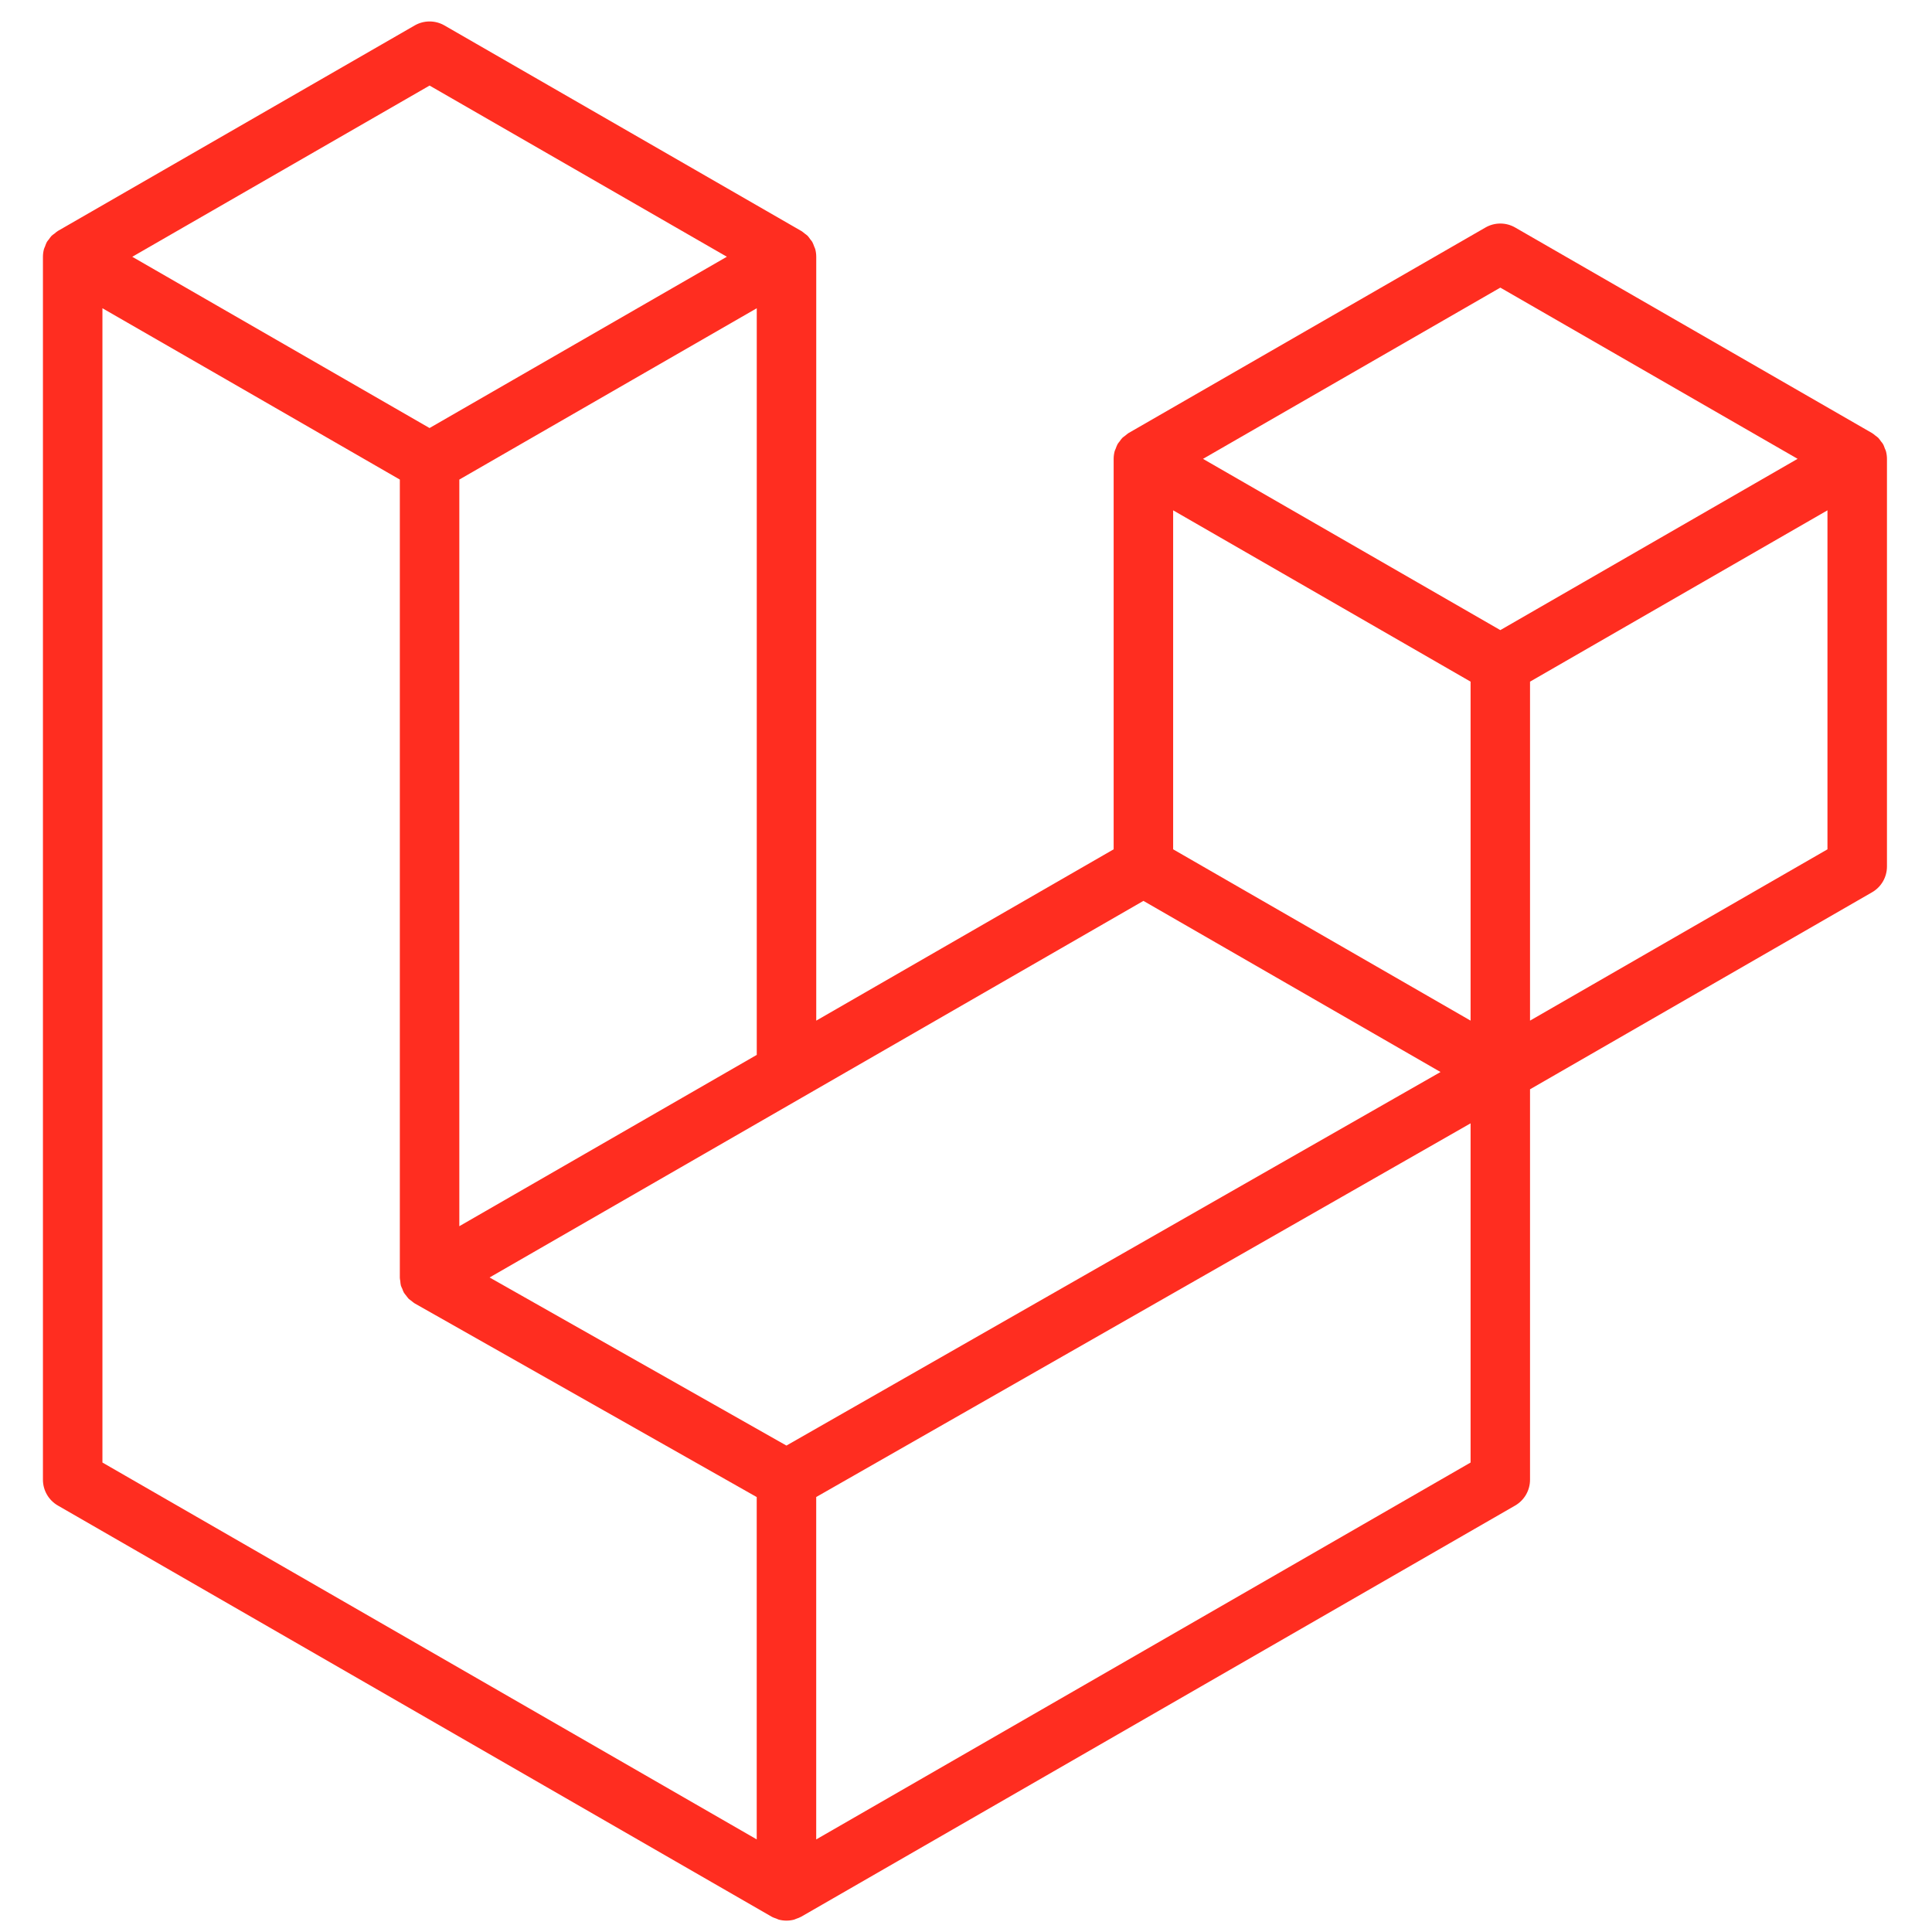
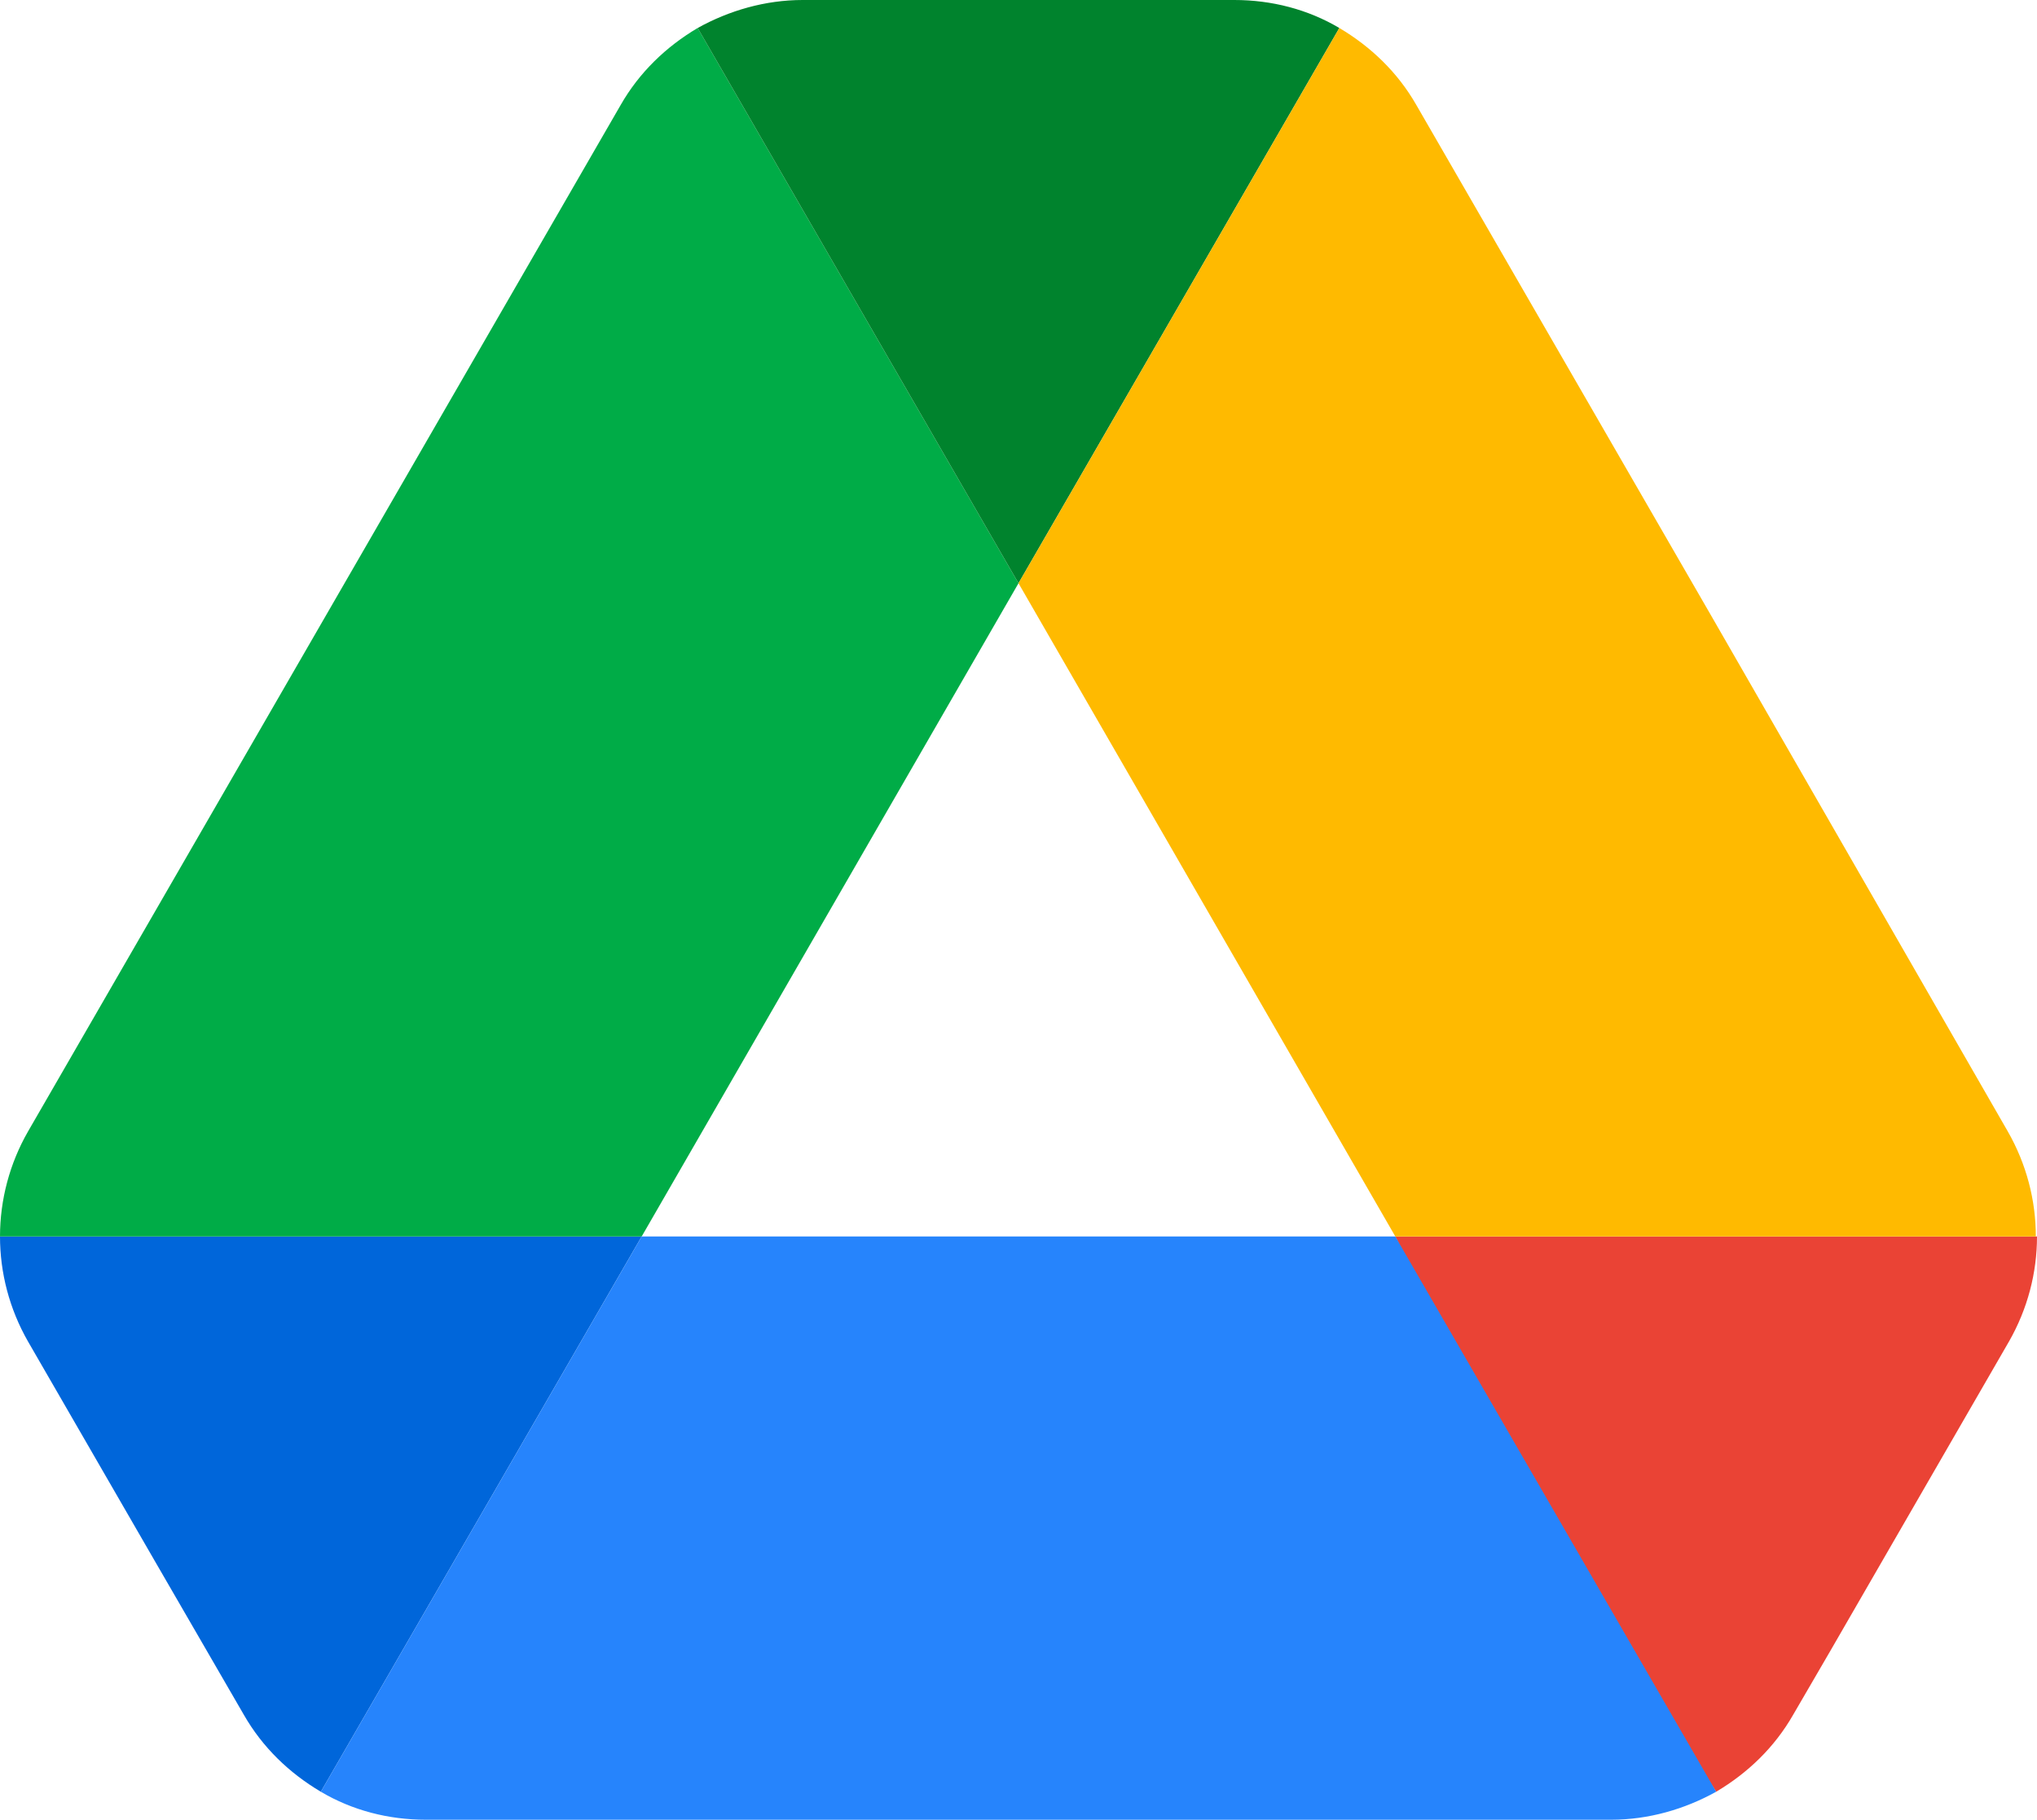
- <svg xmlns="http://www.w3.org/2000/svg" width="166" height="166" viewBox="0 0 166 166" fill="none">
-   <path fill-rule="evenodd" clip-rule="evenodd" d="M162.041 38.759C162.099 38.977 162.129 39.201 162.13 39.426V74.452C162.13 74.902 162.011 75.344 161.786 75.733C161.561 76.122 161.237 76.444 160.847 76.668L131.462 93.594V127.141C131.462 128.054 130.977 128.897 130.186 129.357L68.847 164.683C68.707 164.763 68.554 164.814 68.401 164.868C68.343 164.887 68.289 164.922 68.228 164.938C67.8 165.051 67.349 165.051 66.92 164.938C66.85 164.919 66.786 164.881 66.719 164.855C66.579 164.804 66.432 164.76 66.298 164.683L4.972 129.357C4.583 129.133 4.259 128.81 4.034 128.421C3.808 128.032 3.69 127.591 3.689 127.141L3.689 22.063C3.689 21.834 3.721 21.61 3.779 21.393C3.798 21.32 3.843 21.253 3.868 21.179C3.916 21.045 3.961 20.908 4.031 20.783C4.079 20.7 4.149 20.633 4.206 20.557C4.28 20.454 4.347 20.349 4.433 20.26C4.506 20.186 4.602 20.132 4.685 20.068C4.778 19.992 4.861 19.909 4.966 19.848L35.633 2.185C36.022 1.961 36.462 1.844 36.91 1.844C37.358 1.844 37.798 1.961 38.186 2.185L68.851 19.848H68.857C68.959 19.912 69.045 19.992 69.138 20.065C69.221 20.129 69.313 20.186 69.387 20.257C69.476 20.349 69.54 20.454 69.616 20.557C69.671 20.633 69.744 20.7 69.789 20.783C69.862 20.911 69.904 21.045 69.955 21.179C69.98 21.253 70.025 21.32 70.044 21.396C70.103 21.614 70.133 21.838 70.133 22.063V87.694L95.686 72.974V39.423C95.686 39.2 95.718 38.973 95.775 38.759C95.798 38.683 95.839 38.615 95.865 38.542C95.916 38.408 95.96 38.271 96.031 38.146C96.079 38.063 96.149 37.996 96.203 37.92C96.279 37.818 96.343 37.712 96.433 37.623C96.506 37.549 96.599 37.495 96.681 37.431C96.777 37.355 96.86 37.272 96.962 37.211L127.633 19.548C128.021 19.324 128.461 19.206 128.91 19.206C129.358 19.206 129.798 19.324 130.186 19.548L160.85 37.211C160.959 37.275 161.042 37.355 161.137 37.428C161.217 37.492 161.31 37.549 161.383 37.62C161.473 37.712 161.536 37.818 161.613 37.92C161.67 37.996 161.741 38.063 161.785 38.146C161.859 38.271 161.9 38.408 161.951 38.542C161.98 38.615 162.021 38.683 162.041 38.759ZM157.018 72.974V43.848L146.287 50.028L131.462 58.568V87.694L157.021 72.974H157.018ZM126.354 125.663V96.518L111.771 104.85L70.13 128.626V158.046L126.354 125.663ZM8.801 26.485V125.663L65.018 158.043V128.629L35.649 112L35.64 111.994L35.627 111.988C35.528 111.93 35.445 111.847 35.353 111.777C35.273 111.713 35.18 111.662 35.11 111.592L35.104 111.582C35.021 111.502 34.963 111.403 34.893 111.314C34.829 111.228 34.753 111.154 34.702 111.065L34.699 111.055C34.641 110.96 34.606 110.845 34.565 110.736C34.523 110.64 34.469 110.551 34.443 110.449C34.411 110.328 34.405 110.197 34.392 110.072C34.379 109.976 34.354 109.881 34.354 109.785V109.778V41.205L19.532 32.662L8.801 26.485ZM36.913 7.35L11.364 22.063L36.907 36.777L62.453 22.06L36.907 7.35H36.913ZM50.2 99.174L65.022 90.637V26.485L54.291 32.665L39.466 41.205V105.357L50.2 99.174ZM128.91 24.713L103.363 39.426L128.91 54.14L154.453 39.423L128.91 24.713ZM126.354 58.568L111.529 50.028L100.798 43.848V72.974L115.619 81.511L126.354 87.694V58.568ZM67.571 124.205L105.042 102.803L123.772 92.109L98.245 77.405L68.854 94.334L42.066 109.762L67.571 124.205Z" fill="#FF2D20" />
+ <svg xmlns="http://www.w3.org/2000/svg" viewBox="0 0 87.3 78">
+   <path d="m6.6 66.85 3.85 6.65c.8 1.4 1.95 2.5 3.3 3.3l13.75-23.8h-27.5c0 1.55.4 3.1 1.2 4.5z" fill="#0066da" />
+   <path d="m43.65 25-13.75-23.8c-1.35.8-2.5 1.9-3.3 3.3l-25.4 44a9.06 9.06 0 0 0 -1.2 4.5h27.5z" fill="#00ac47" />
+   <path d="m73.55 76.8c1.35-.8 2.5-1.9 3.3-3.3l1.6-2.75 7.65-13.25c.8-1.4 1.2-2.95 1.2-4.5h-27.502l5.852 11.5z" fill="#ea4335" />
+   <path d="m43.65 25 13.75-23.8c-1.35-.8-2.9-1.2-4.5-1.2h-18.5c-1.6 0-3.15.45-4.5 1.2z" fill="#00832d" />
+   <path d="m59.8 53h-32.3l-13.75 23.8c1.35.8 2.9 1.2 4.5 1.2h50.8c1.6 0 3.15-.45 4.5-1.2z" fill="#2684fc" />
+   <path d="m73.4 26.5-12.7-22c-.8-1.4-1.95-2.5-3.3-3.3l-13.75 23.8 16.15 28h27.45c0-1.55-.4-3.1-1.2-4.5z" fill="#ffba00" />
</svg>
